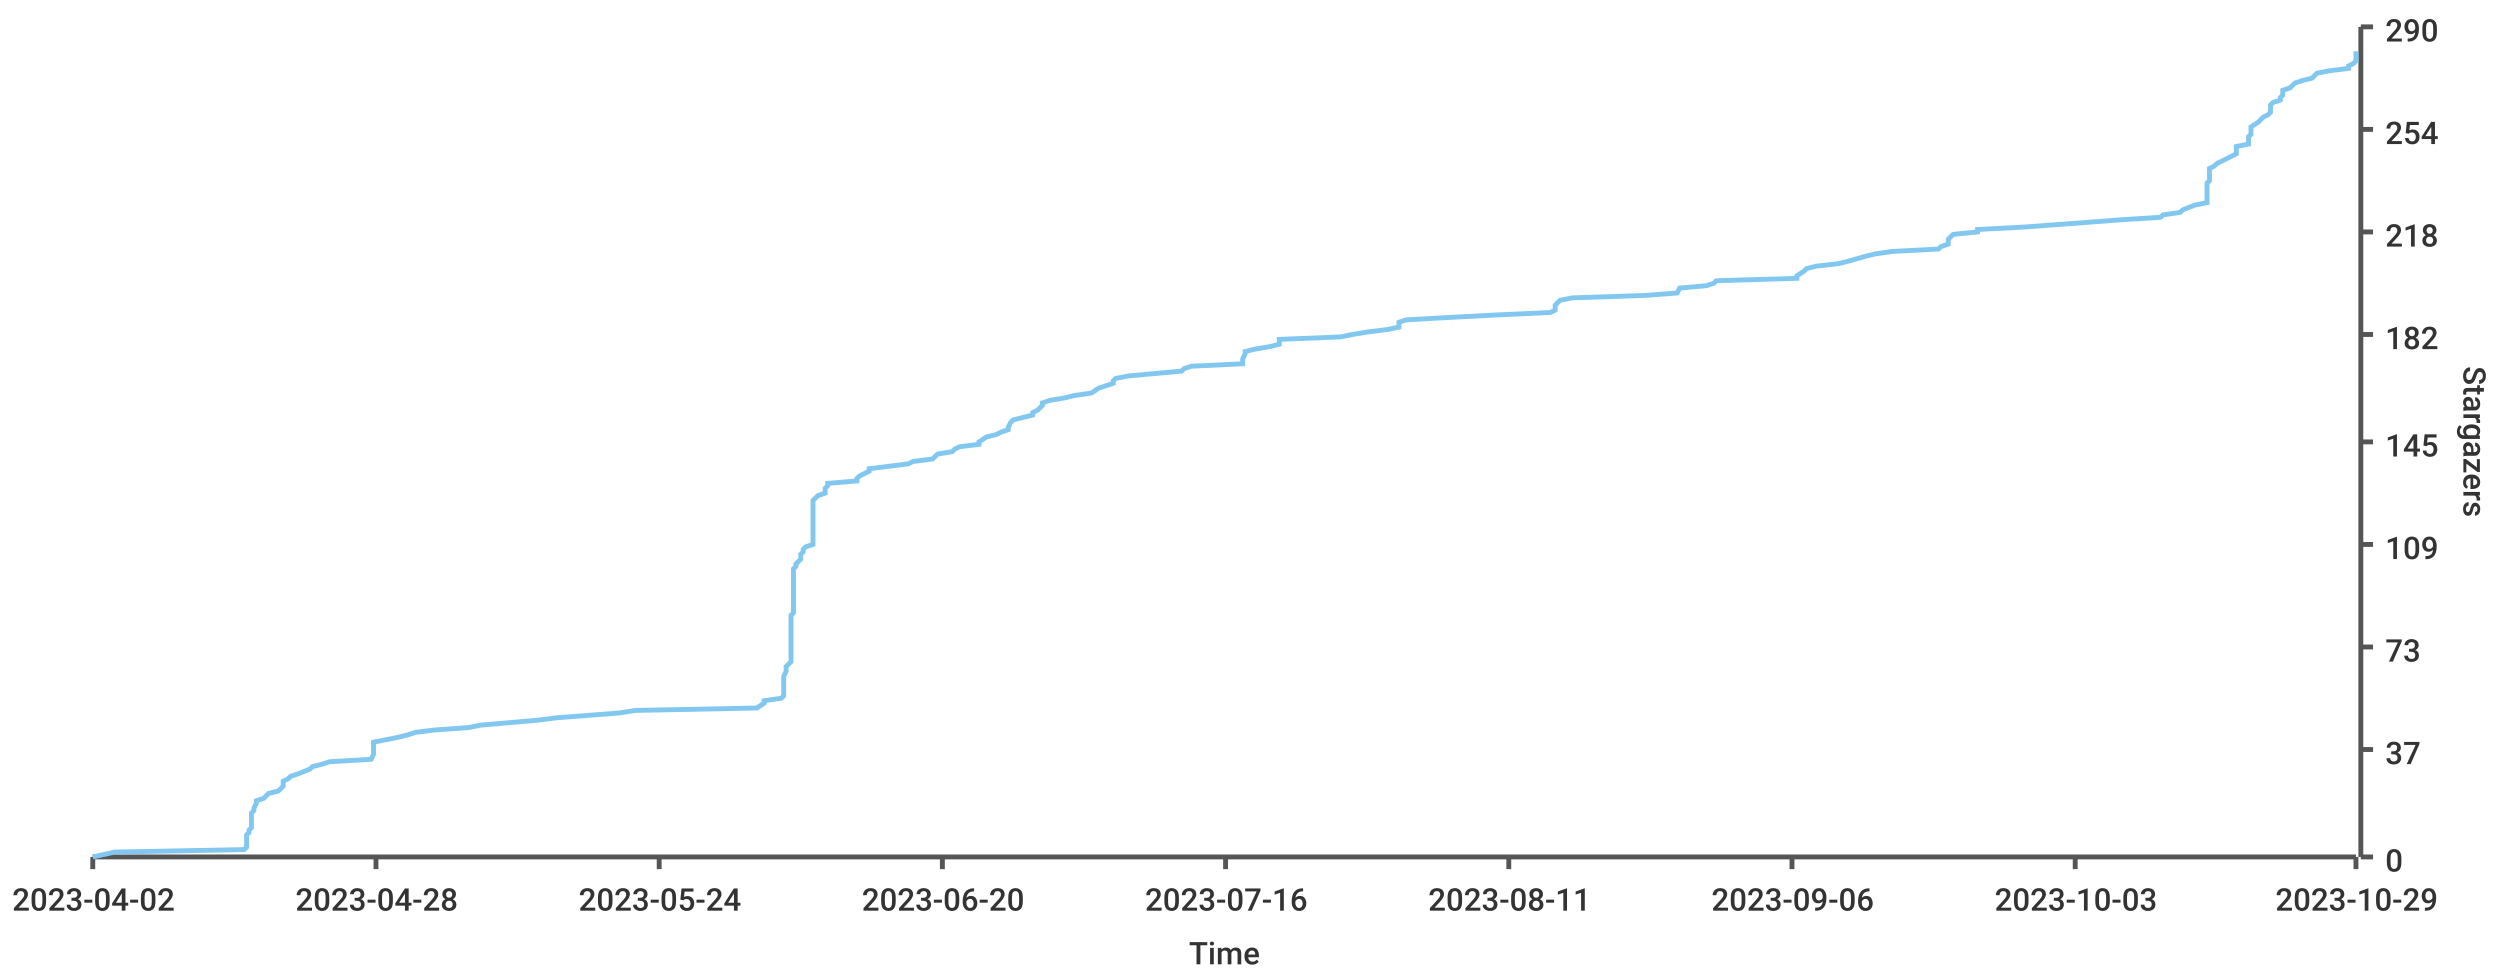
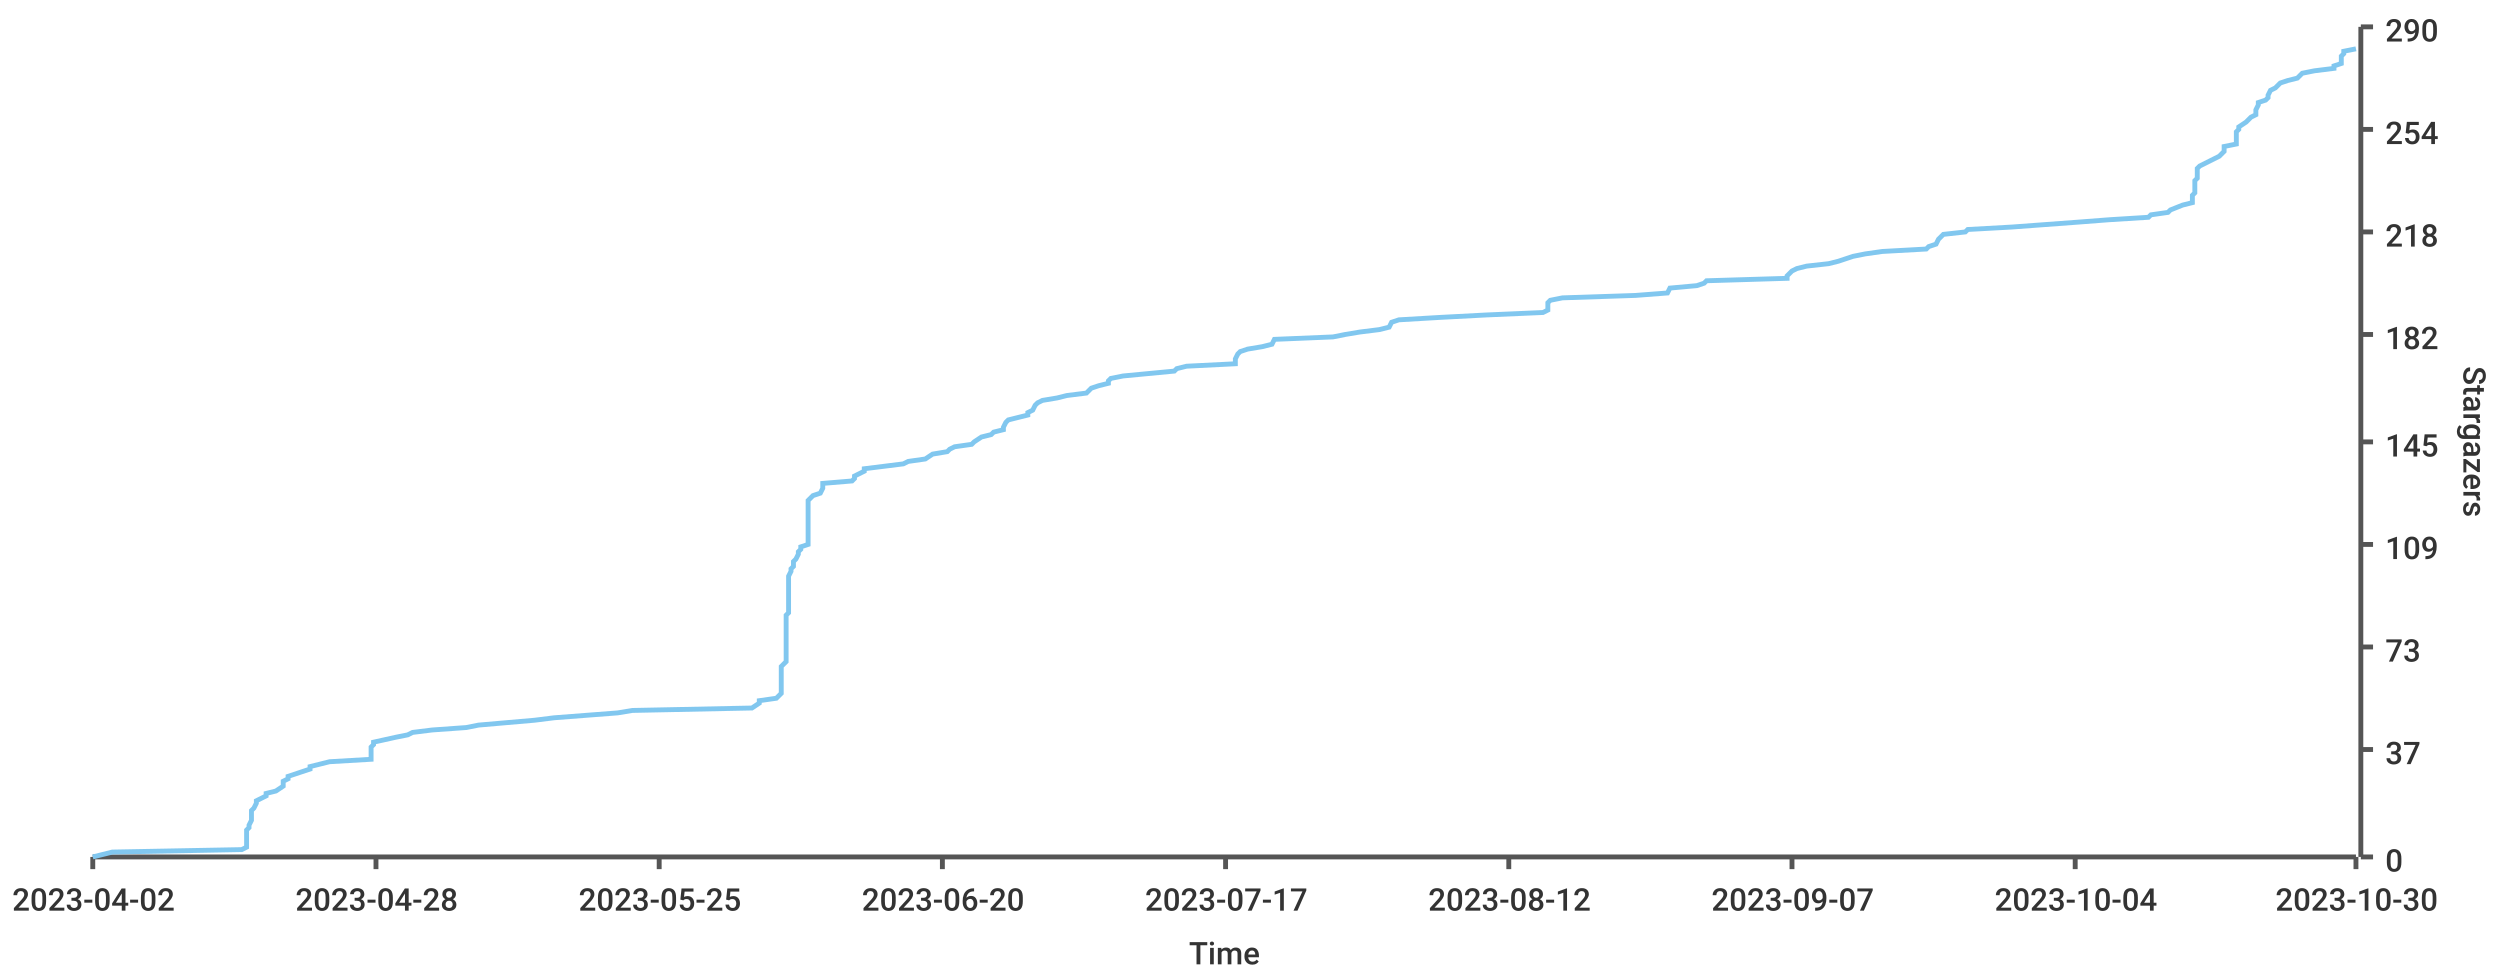
<svg xmlns="http://www.w3.org/2000/svg" width="1024" height="400">\n<path d="M 0 0 L 1024 0 L 1024 400 L 0 400 L 0 0" style="stroke-width:0;stroke:rgba(255,255,255,1.0);fill:rgba(255,255,255,1.0)" />
  <path d="M 38 11 L 965 11 L 965 351 L 38 351 L 38 11" style="stroke-width:0;stroke:rgba(255,255,255,1.0);fill:rgba(255,255,255,1.0)" />
  <path d="M 38 351 L 965 351" style="stroke-width:2;stroke:rgba(85,85,85,1.0);fill:none" />
  <path d="M 38 351 L 38 356" style="stroke-width:2;stroke:rgba(85,85,85,1.0);fill:none" />
  <text x="5" y="373" style="stroke-width:0;stroke:none;fill:rgba(51,51,51,1.0);font-size:12.8px;font-family:'Roboto Medium',sans-serif">2023-04-02</text>
  <path d="M 154 351 L 154 356" style="stroke-width:2;stroke:rgba(85,85,85,1.0);fill:none" />
  <text x="121" y="373" style="stroke-width:0;stroke:none;fill:rgba(51,51,51,1.0);font-size:12.8px;font-family:'Roboto Medium',sans-serif">2023-04-28</text>
  <path d="M 270 351 L 270 356" style="stroke-width:2;stroke:rgba(85,85,85,1.0);fill:none" />
-   <text x="237" y="373" style="stroke-width:0;stroke:none;fill:rgba(51,51,51,1.0);font-size:12.8px;font-family:'Roboto Medium',sans-serif">2023-05-24</text>
+   <text x="237" y="373" style="stroke-width:0;stroke:none;fill:rgba(51,51,51,1.0);font-size:12.8px;font-family:'Roboto Medium',sans-serif">2023-05-25</text>
  <path d="M 386 351 L 386 356" style="stroke-width:2;stroke:rgba(85,85,85,1.0);fill:none" />
  <text x="353" y="373" style="stroke-width:0;stroke:none;fill:rgba(51,51,51,1.0);font-size:12.8px;font-family:'Roboto Medium',sans-serif">2023-06-20</text>
  <path d="M 502 351 L 502 356" style="stroke-width:2;stroke:rgba(85,85,85,1.0);fill:none" />
-   <text x="469" y="373" style="stroke-width:0;stroke:none;fill:rgba(51,51,51,1.0);font-size:12.8px;font-family:'Roboto Medium',sans-serif">2023-07-16</text>
+   <text x="469" y="373" style="stroke-width:0;stroke:none;fill:rgba(51,51,51,1.0);font-size:12.8px;font-family:'Roboto Medium',sans-serif">2023-07-17</text>
  <path d="M 618 351 L 618 356" style="stroke-width:2;stroke:rgba(85,85,85,1.0);fill:none" />
-   <text x="585" y="373" style="stroke-width:0;stroke:none;fill:rgba(51,51,51,1.0);font-size:12.8px;font-family:'Roboto Medium',sans-serif">2023-08-11</text>
+   <text x="585" y="373" style="stroke-width:0;stroke:none;fill:rgba(51,51,51,1.0);font-size:12.8px;font-family:'Roboto Medium',sans-serif">2023-08-12</text>
  <path d="M 734 351 L 734 356" style="stroke-width:2;stroke:rgba(85,85,85,1.0);fill:none" />
-   <text x="701" y="373" style="stroke-width:0;stroke:none;fill:rgba(51,51,51,1.0);font-size:12.8px;font-family:'Roboto Medium',sans-serif">2023-09-06</text>
+   <text x="701" y="373" style="stroke-width:0;stroke:none;fill:rgba(51,51,51,1.0);font-size:12.8px;font-family:'Roboto Medium',sans-serif">2023-09-07</text>
  <path d="M 850 351 L 850 356" style="stroke-width:2;stroke:rgba(85,85,85,1.0);fill:none" />
-   <text x="817" y="373" style="stroke-width:0;stroke:none;fill:rgba(51,51,51,1.0);font-size:12.8px;font-family:'Roboto Medium',sans-serif">2023-10-03</text>
+   <text x="817" y="373" style="stroke-width:0;stroke:none;fill:rgba(51,51,51,1.0);font-size:12.8px;font-family:'Roboto Medium',sans-serif">2023-10-04</text>
  <path d="M 965 351 L 965 356" style="stroke-width:2;stroke:rgba(85,85,85,1.0);fill:none" />
-   <text x="932" y="373" style="stroke-width:0;stroke:none;fill:rgba(51,51,51,1.0);font-size:12.8px;font-family:'Roboto Medium',sans-serif">2023-10-29</text>
+   <text x="932" y="373" style="stroke-width:0;stroke:none;fill:rgba(51,51,51,1.0);font-size:12.8px;font-family:'Roboto Medium',sans-serif">2023-10-30</text>
  <text x="487" y="395" style="stroke-width:0;stroke:none;fill:rgba(51,51,51,1.0);font-size:12.8px;font-family:'Roboto Medium',sans-serif">Time</text>
  <path d="M 967 351 L 967 11" style="stroke-width:2;stroke:rgba(85,85,85,1.0);fill:none" />
  <path d="M 967 351 L 972 351" style="stroke-width:2;stroke:rgba(85,85,85,1.0);fill:none" />
  <text x="977" y="357" style="stroke-width:0;stroke:none;fill:rgba(51,51,51,1.0);font-size:12.8px;font-family:'Roboto Medium',sans-serif">0</text>
  <path d="M 967 307 L 972 307" style="stroke-width:2;stroke:rgba(85,85,85,1.0);fill:none" />
  <text x="977" y="313" style="stroke-width:0;stroke:none;fill:rgba(51,51,51,1.0);font-size:12.8px;font-family:'Roboto Medium',sans-serif">37</text>
  <path d="M 967 265 L 972 265" style="stroke-width:2;stroke:rgba(85,85,85,1.0);fill:none" />
  <text x="977" y="271" style="stroke-width:0;stroke:none;fill:rgba(51,51,51,1.0);font-size:12.8px;font-family:'Roboto Medium',sans-serif">73</text>
  <path d="M 967 223 L 972 223" style="stroke-width:2;stroke:rgba(85,85,85,1.0);fill:none" />
  <text x="977" y="229" style="stroke-width:0;stroke:none;fill:rgba(51,51,51,1.0);font-size:12.8px;font-family:'Roboto Medium',sans-serif">109</text>
  <path d="M 967 181 L 972 181" style="stroke-width:2;stroke:rgba(85,85,85,1.0);fill:none" />
  <text x="977" y="187" style="stroke-width:0;stroke:none;fill:rgba(51,51,51,1.0);font-size:12.8px;font-family:'Roboto Medium',sans-serif">145</text>
  <path d="M 967 137 L 972 137" style="stroke-width:2;stroke:rgba(85,85,85,1.0);fill:none" />
  <text x="977" y="143" style="stroke-width:0;stroke:none;fill:rgba(51,51,51,1.0);font-size:12.8px;font-family:'Roboto Medium',sans-serif">182</text>
  <path d="M 967 95 L 972 95" style="stroke-width:2;stroke:rgba(85,85,85,1.0);fill:none" />
  <text x="977" y="101" style="stroke-width:0;stroke:none;fill:rgba(51,51,51,1.0);font-size:12.8px;font-family:'Roboto Medium',sans-serif">218</text>
  <path d="M 967 53 L 972 53" style="stroke-width:2;stroke:rgba(85,85,85,1.0);fill:none" />
  <text x="977" y="59" style="stroke-width:0;stroke:none;fill:rgba(51,51,51,1.0);font-size:12.8px;font-family:'Roboto Medium',sans-serif">254</text>
  <path d="M 967 11 L 972 11" style="stroke-width:2;stroke:rgba(85,85,85,1.0);fill:none" />
  <text x="977" y="17" style="stroke-width:0;stroke:none;fill:rgba(51,51,51,1.0);font-size:12.8px;font-family:'Roboto Medium',sans-serif">290</text>
  <text x="1009" y="150" style="stroke-width:0;stroke:none;fill:rgba(51,51,51,1.0);font-size:12.8px;font-family:'Roboto Medium',sans-serif" transform="rotate(90.00,1009,150)">Stargazers</text>
-   <path d="M 38 351 L 47 349 L 100 348 L 101 347 L 101 346 L 101 345 L 101 343 L 101 342 L 102 341 L 102 340 L 103 339 L 103 338 L 103 336 L 103 335 L 103 334 L 103 333 L 104 332 L 104 331 L 105 329 L 105 328 L 108 327 L 109 326 L 110 325 L 114 324 L 116 322 L 116 321 L 116 320 L 118 319 L 119 318 L 122 317 L 127 315 L 128 314 L 132 313 L 135 312 L 152 311 L 153 309 L 153 308 L 153 307 L 153 306 L 153 305 L 153 304 L 163 302 L 167 301 L 170 300 L 178 299 L 192 298 L 197 297 L 220 295 L 228 294 L 241 293 L 254 292 L 260 291 L 310 290 L 313 288 L 313 287 L 320 286 L 321 285 L 321 284 L 321 283 L 321 281 L 321 280 L 321 279 L 321 278 L 321 277 L 322 275 L 322 274 L 322 273 L 323 272 L 324 271 L 324 270 L 324 268 L 324 267 L 324 266 L 324 265 L 324 264 L 324 263 L 324 261 L 324 260 L 324 259 L 324 258 L 324 257 L 324 256 L 324 254 L 324 253 L 324 252 L 325 251 L 325 250 L 325 249 L 325 247 L 325 246 L 325 245 L 325 244 L 325 243 L 325 241 L 325 240 L 325 239 L 325 238 L 325 237 L 325 236 L 325 234 L 325 233 L 326 232 L 326 231 L 327 230 L 328 229 L 328 227 L 329 226 L 329 225 L 330 224 L 333 223 L 333 222 L 333 220 L 333 219 L 333 218 L 333 217 L 333 216 L 333 215 L 333 213 L 333 212 L 333 211 L 333 210 L 333 209 L 333 207 L 333 206 L 333 205 L 334 204 L 335 203 L 338 202 L 338 200 L 339 199 L 339 198 L 351 197 L 351 196 L 352 195 L 356 193 L 356 192 L 364 191 L 372 190 L 374 189 L 382 188 L 384 186 L 390 185 L 391 184 L 393 183 L 401 182 L 401 181 L 404 179 L 408 178 L 410 177 L 413 176 L 413 175 L 414 173 L 415 172 L 419 171 L 423 170 L 423 169 L 425 168 L 427 166 L 427 165 L 430 164 L 436 163 L 440 162 L 447 161 L 450 159 L 453 158 L 456 157 L 456 156 L 457 155 L 462 154 L 484 152 L 485 151 L 488 150 L 509 149 L 509 148 L 509 147 L 510 145 L 510 144 L 514 143 L 520 142 L 524 141 L 524 139 L 549 138 L 554 137 L 560 136 L 568 135 L 573 134 L 573 132 L 576 131 L 594 130 L 613 129 L 635 128 L 637 127 L 637 125 L 638 124 L 639 123 L 644 122 L 674 121 L 687 120 L 688 118 L 699 117 L 702 116 L 703 115 L 736 114 L 736 113 L 739 111 L 740 110 L 744 109 L 753 108 L 757 107 L 764 105 L 768 104 L 775 103 L 794 102 L 795 101 L 798 100 L 798 98 L 799 97 L 800 96 L 810 95 L 810 94 L 829 93 L 856 91 L 869 90 L 885 89 L 886 88 L 893 87 L 894 86 L 899 84 L 904 83 L 904 82 L 904 81 L 904 80 L 904 79 L 904 77 L 904 76 L 904 75 L 905 74 L 905 73 L 905 71 L 905 70 L 905 69 L 907 68 L 908 67 L 910 66 L 914 64 L 916 63 L 916 62 L 916 61 L 916 60 L 921 59 L 921 57 L 921 56 L 922 55 L 922 54 L 922 53 L 922 52 L 925 50 L 926 49 L 927 48 L 929 47 L 930 46 L 930 45 L 930 43 L 931 42 L 934 41 L 934 40 L 935 39 L 935 37 L 938 36 L 939 35 L 940 34 L 943 33 L 947 32 L 949 30 L 954 29 L 962 28 L 962 27 L 964 26 L 965 25 L 965 23 L 965 22 L 965 21" style="stroke-width:2;stroke:rgba(129,199,239,1.0);fill:none" />
+   <path d="M 38 351 L 46 349 L 99 348 L 101 347 L 101 346 L 101 345 L 101 343 L 101 342 L 101 341 L 101 340 L 102 339 L 102 338 L 103 336 L 103 335 L 103 334 L 103 333 L 103 332 L 104 331 L 105 329 L 105 328 L 107 327 L 109 326 L 109 325 L 113 324 L 116 322 L 116 321 L 116 320 L 118 319 L 118 318 L 121 317 L 127 315 L 127 314 L 131 313 L 135 312 L 152 311 L 152 309 L 152 308 L 152 307 L 152 306 L 153 305 L 153 304 L 162 302 L 167 301 L 169 300 L 177 299 L 191 298 L 196 297 L 219 295 L 227 294 L 240 293 L 253 292 L 259 291 L 308 290 L 311 288 L 311 287 L 318 286 L 319 285 L 320 284 L 320 283 L 320 281 L 320 280 L 320 279 L 320 278 L 320 277 L 320 275 L 320 274 L 320 273 L 321 272 L 322 271 L 322 270 L 322 268 L 322 267 L 322 266 L 322 265 L 322 264 L 322 263 L 322 261 L 322 260 L 322 259 L 322 258 L 322 257 L 322 256 L 322 254 L 322 253 L 322 252 L 323 251 L 323 250 L 323 249 L 323 247 L 323 246 L 323 245 L 323 244 L 323 243 L 323 241 L 323 240 L 323 239 L 323 238 L 323 237 L 323 236 L 324 234 L 324 233 L 325 232 L 325 231 L 325 230 L 326 229 L 327 227 L 327 226 L 328 225 L 328 224 L 331 223 L 331 222 L 331 220 L 331 219 L 331 218 L 331 217 L 331 216 L 331 215 L 331 213 L 331 212 L 331 211 L 331 210 L 331 209 L 331 207 L 331 206 L 331 205 L 332 204 L 333 203 L 336 202 L 337 200 L 337 199 L 337 198 L 349 197 L 350 196 L 350 195 L 354 193 L 354 192 L 362 191 L 370 190 L 372 189 L 379 188 L 382 186 L 388 185 L 389 184 L 391 183 L 398 182 L 399 181 L 402 179 L 406 178 L 407 177 L 411 176 L 411 175 L 412 173 L 413 172 L 417 171 L 421 170 L 421 169 L 423 168 L 424 166 L 425 165 L 427 164 L 433 163 L 437 162 L 445 161 L 447 159 L 450 158 L 454 157 L 454 156 L 455 155 L 460 154 L 481 152 L 482 151 L 486 150 L 506 149 L 506 148 L 506 147 L 507 145 L 508 144 L 511 143 L 517 142 L 521 141 L 522 139 L 546 138 L 551 137 L 557 136 L 565 135 L 569 134 L 570 132 L 573 131 L 590 130 L 609 129 L 632 128 L 634 127 L 634 125 L 634 124 L 635 123 L 640 122 L 670 121 L 683 120 L 684 118 L 695 117 L 698 116 L 699 115 L 732 114 L 732 113 L 734 111 L 736 110 L 740 109 L 749 108 L 753 107 L 759 105 L 764 104 L 771 103 L 789 102 L 790 101 L 793 100 L 794 98 L 795 97 L 796 96 L 805 95 L 806 94 L 824 93 L 851 91 L 864 90 L 880 89 L 881 88 L 888 87 L 889 86 L 894 84 L 898 83 L 898 82 L 898 81 L 898 80 L 899 79 L 899 77 L 899 76 L 899 75 L 899 74 L 900 73 L 900 71 L 900 70 L 900 69 L 901 68 L 903 67 L 905 66 L 909 64 L 910 63 L 911 62 L 911 61 L 911 60 L 916 59 L 916 57 L 916 56 L 916 55 L 916 54 L 917 53 L 917 52 L 920 50 L 921 49 L 922 48 L 924 47 L 924 46 L 924 45 L 925 43 L 925 42 L 928 41 L 929 40 L 929 39 L 930 37 L 932 36 L 933 35 L 934 34 L 937 33 L 941 32 L 943 30 L 948 29 L 956 28 L 956 27 L 959 26 L 959 25 L 959 23 L 960 22 L 960 21 L 965 20" style="stroke-width:2;stroke:rgba(129,199,239,1.0);fill:none" />
</svg>
